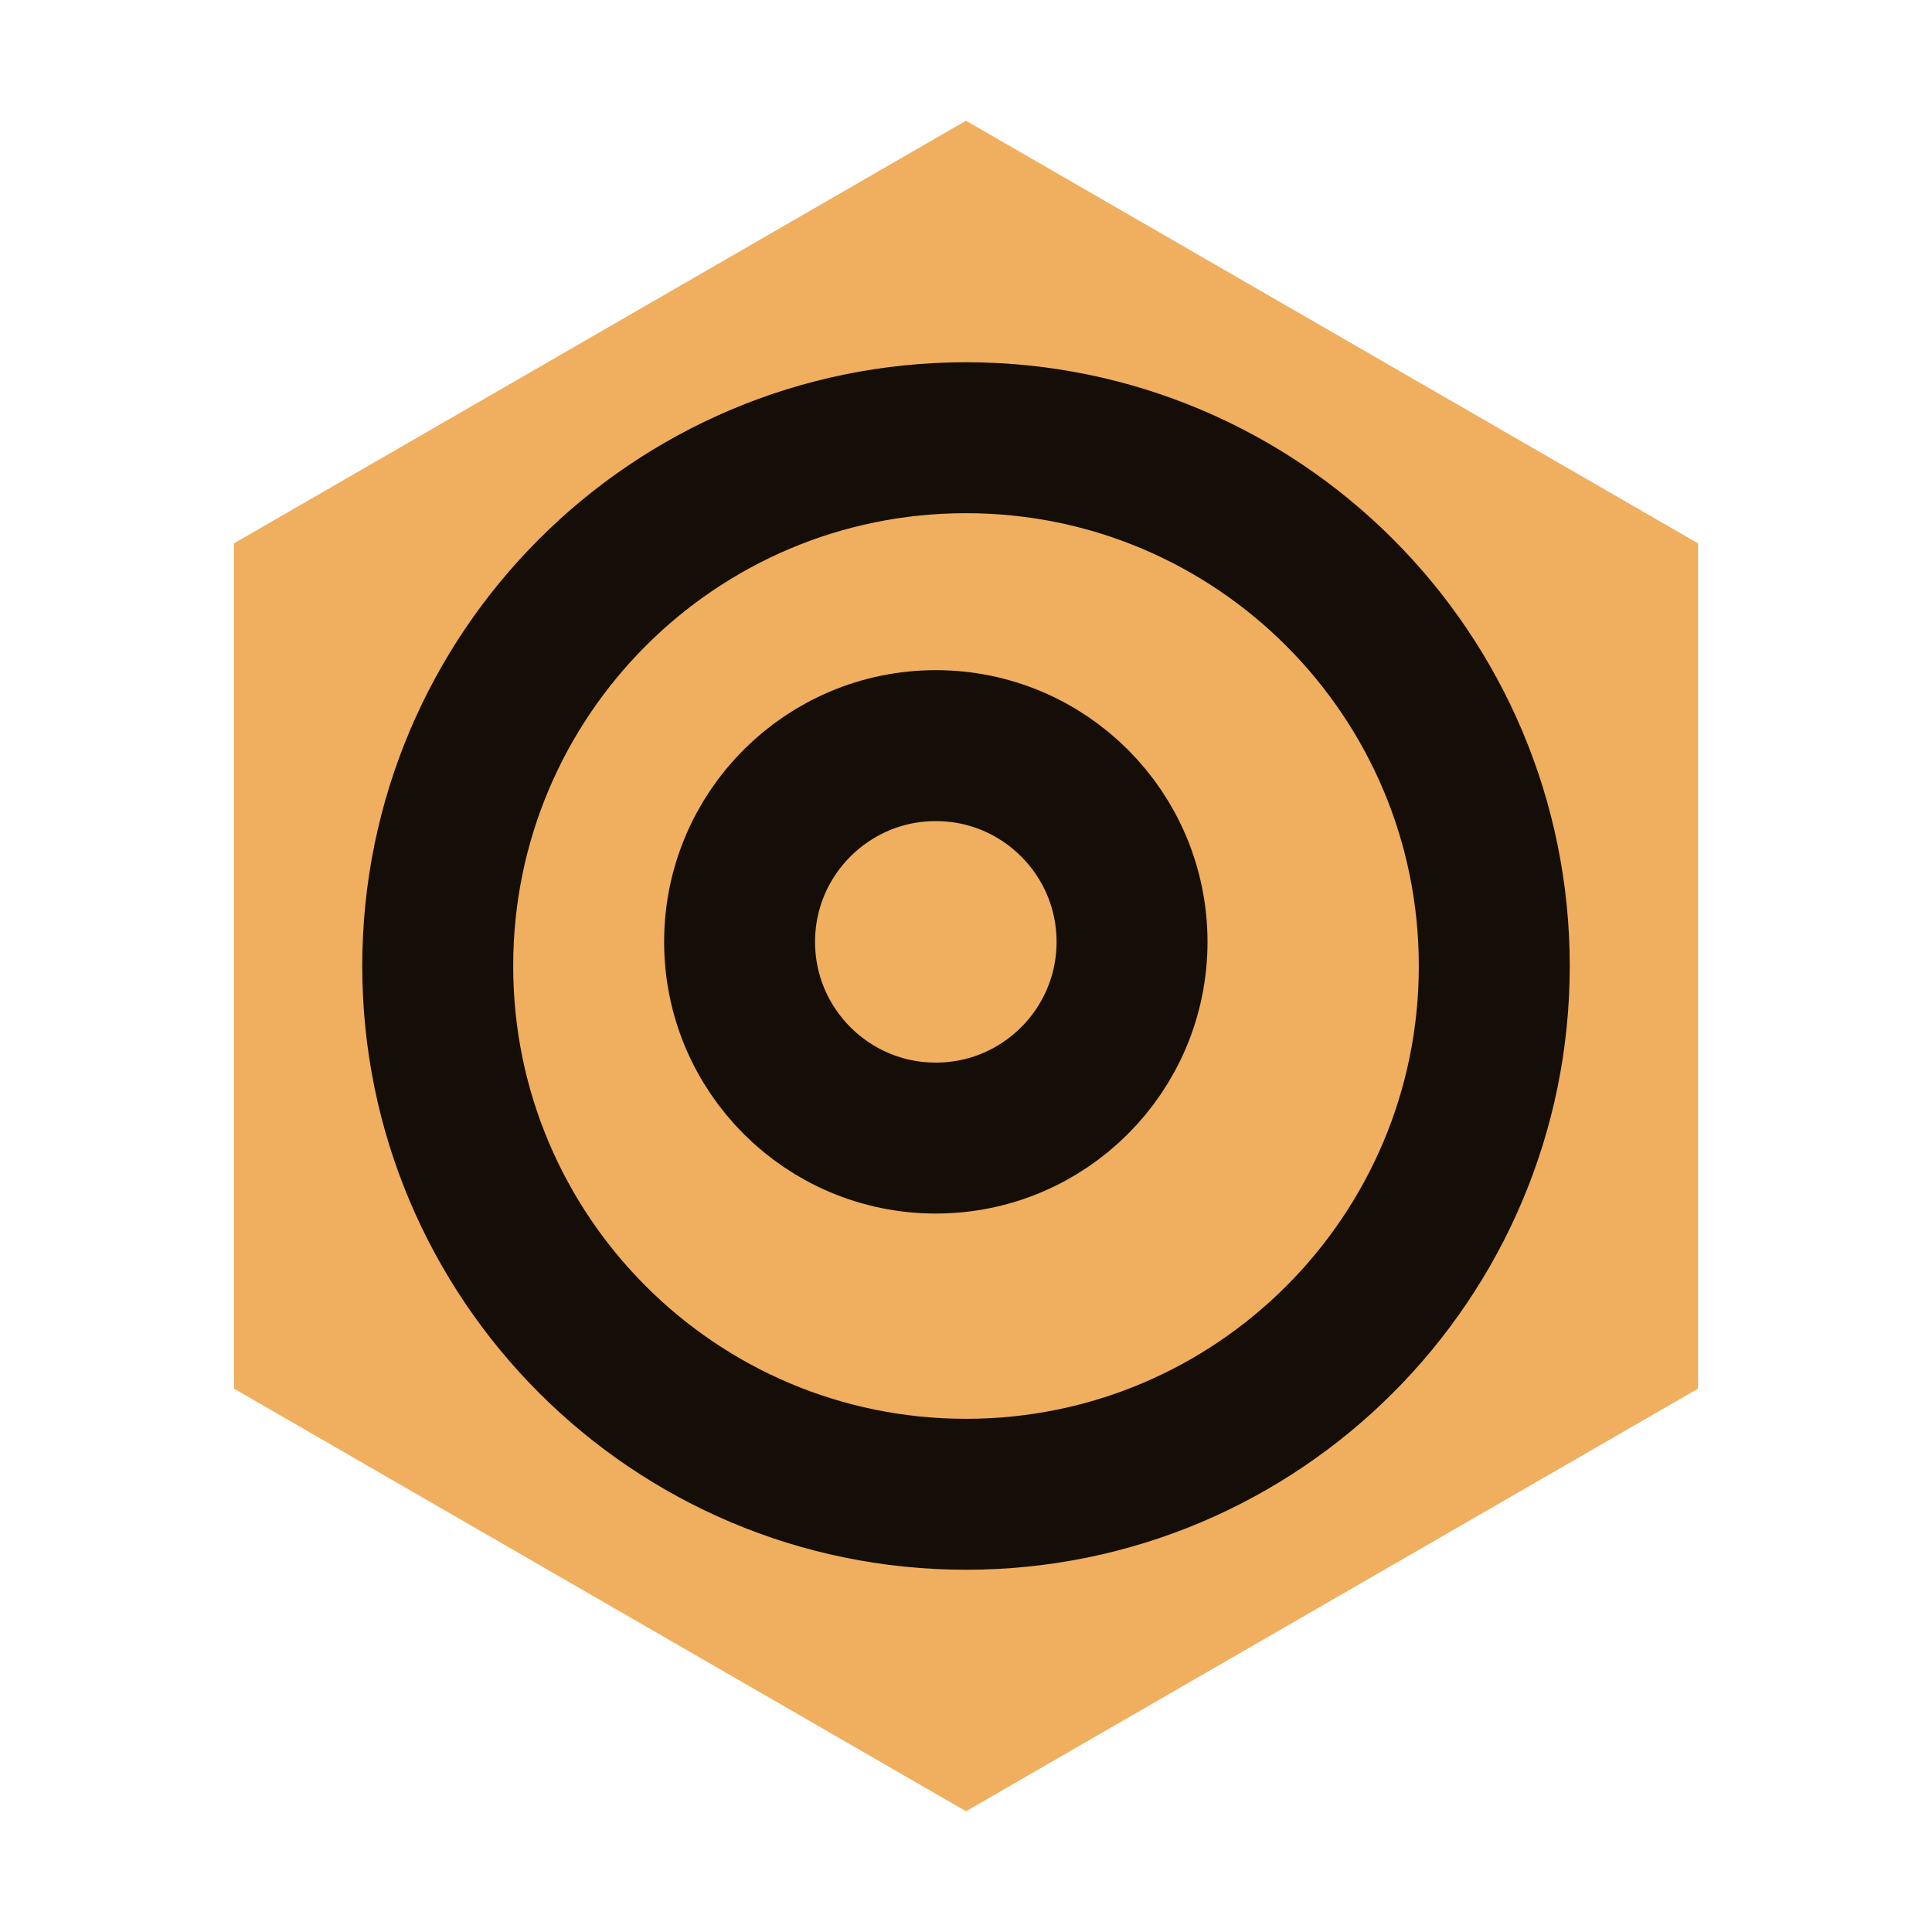
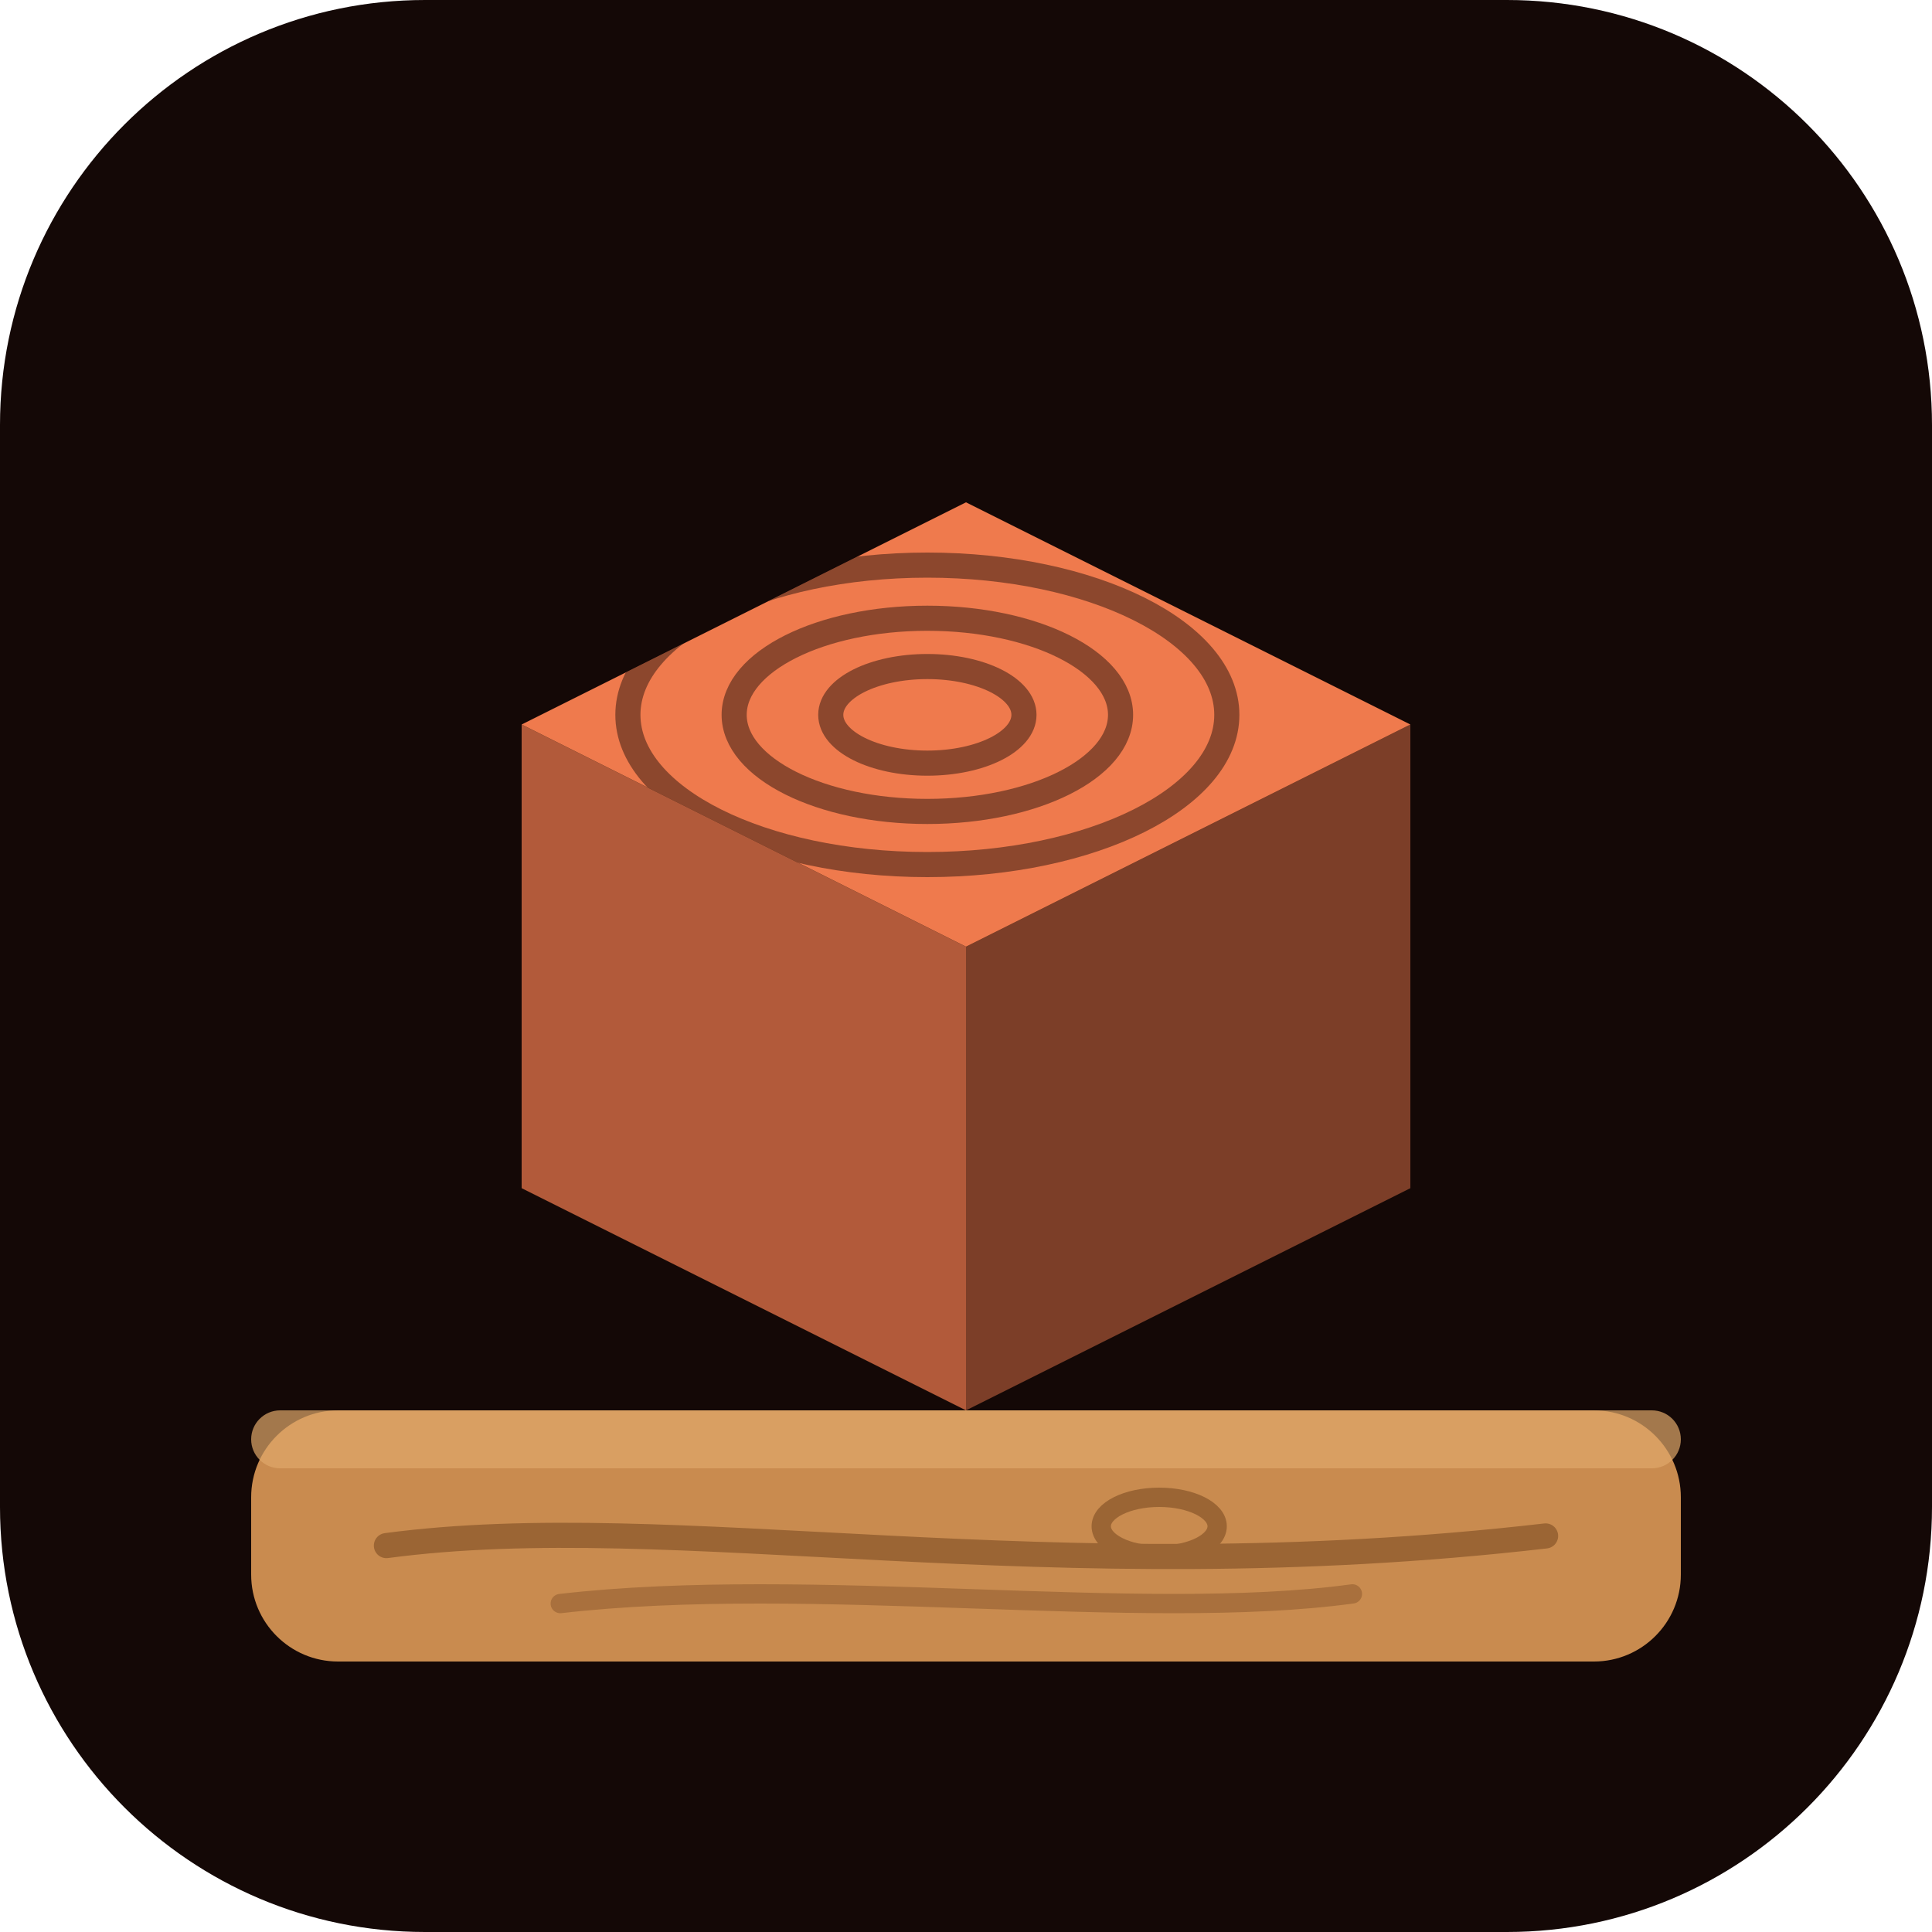
- <svg xmlns="http://www.w3.org/2000/svg" viewBox="0 0 64 64" width="64" height="64">
+ <svg xmlns="http://www.w3.org/2000/svg" viewBox="0 0 200 200" width="200" height="200" role="img" aria-label="holzkube">
+   <rect width="200" height="200" rx="44" fill="#140806" />
  <defs>
-     <clipPath id="hk-hex">
-       <polygon points="32.00,4.00 56.25,18.00 56.25,46.00 32.00,60.00 7.75,46.00 7.75,18.00" />
+     <clipPath id="holzkubetop">
+       <path d="M100 52 L146 75 L100 98 L54 75 Z" />
    </clipPath>
  </defs>
-   <g clip-path="url(#hk-hex)">
-     <rect width="64" height="64" fill="#F0AE5F" />
-     <g fill="none" stroke="#150E08" stroke-width="5">
-       <circle cx="31" cy="31.2" r="6.5" />
-       <circle cx="32" cy="32" r="17.5" />
-     </g>
+   <path d="M100 52 L146 75 L100 98 L54 75 Z" fill="#EF7A4D" />
+   <path d="M54 75 L100 98 L100 146 L54 123 Z" fill="#EF7A4D" opacity=".72" />
+   <path d="M146 75 L100 98 L100 146 L146 123 Z" fill="#EF7A4D" opacity=".48" />
+   <g clip-path="url(#holzkubetop)" fill="none" stroke="#140806" stroke-width="2.6" opacity=".45">
+     <ellipse cx="96" cy="74" rx="10" ry="5" />
+     <ellipse cx="96" cy="74" rx="20" ry="10" />
+     <ellipse cx="96" cy="74" rx="31" ry="15.5" />
  </g>
+   <rect x="26" y="146" width="148" height="26" rx="9" fill="#C98B4F" />
+   <rect x="26" y="146" width="148" height="6" rx="3" fill="#E0A869" opacity=".7" />
+   <path d="M40 160 C70 156 108 165 160 159" stroke="#9B6534" stroke-width="2.6" fill="none" stroke-linecap="round" />
+   <path d="M58 166 C84 163 118 168 140 165" stroke="#9B6534" stroke-width="2" fill="none" stroke-linecap="round" opacity=".7" />
+   <ellipse cx="120" cy="158" rx="6" ry="3" stroke="#9B6534" stroke-width="2" fill="none" />
</svg>
